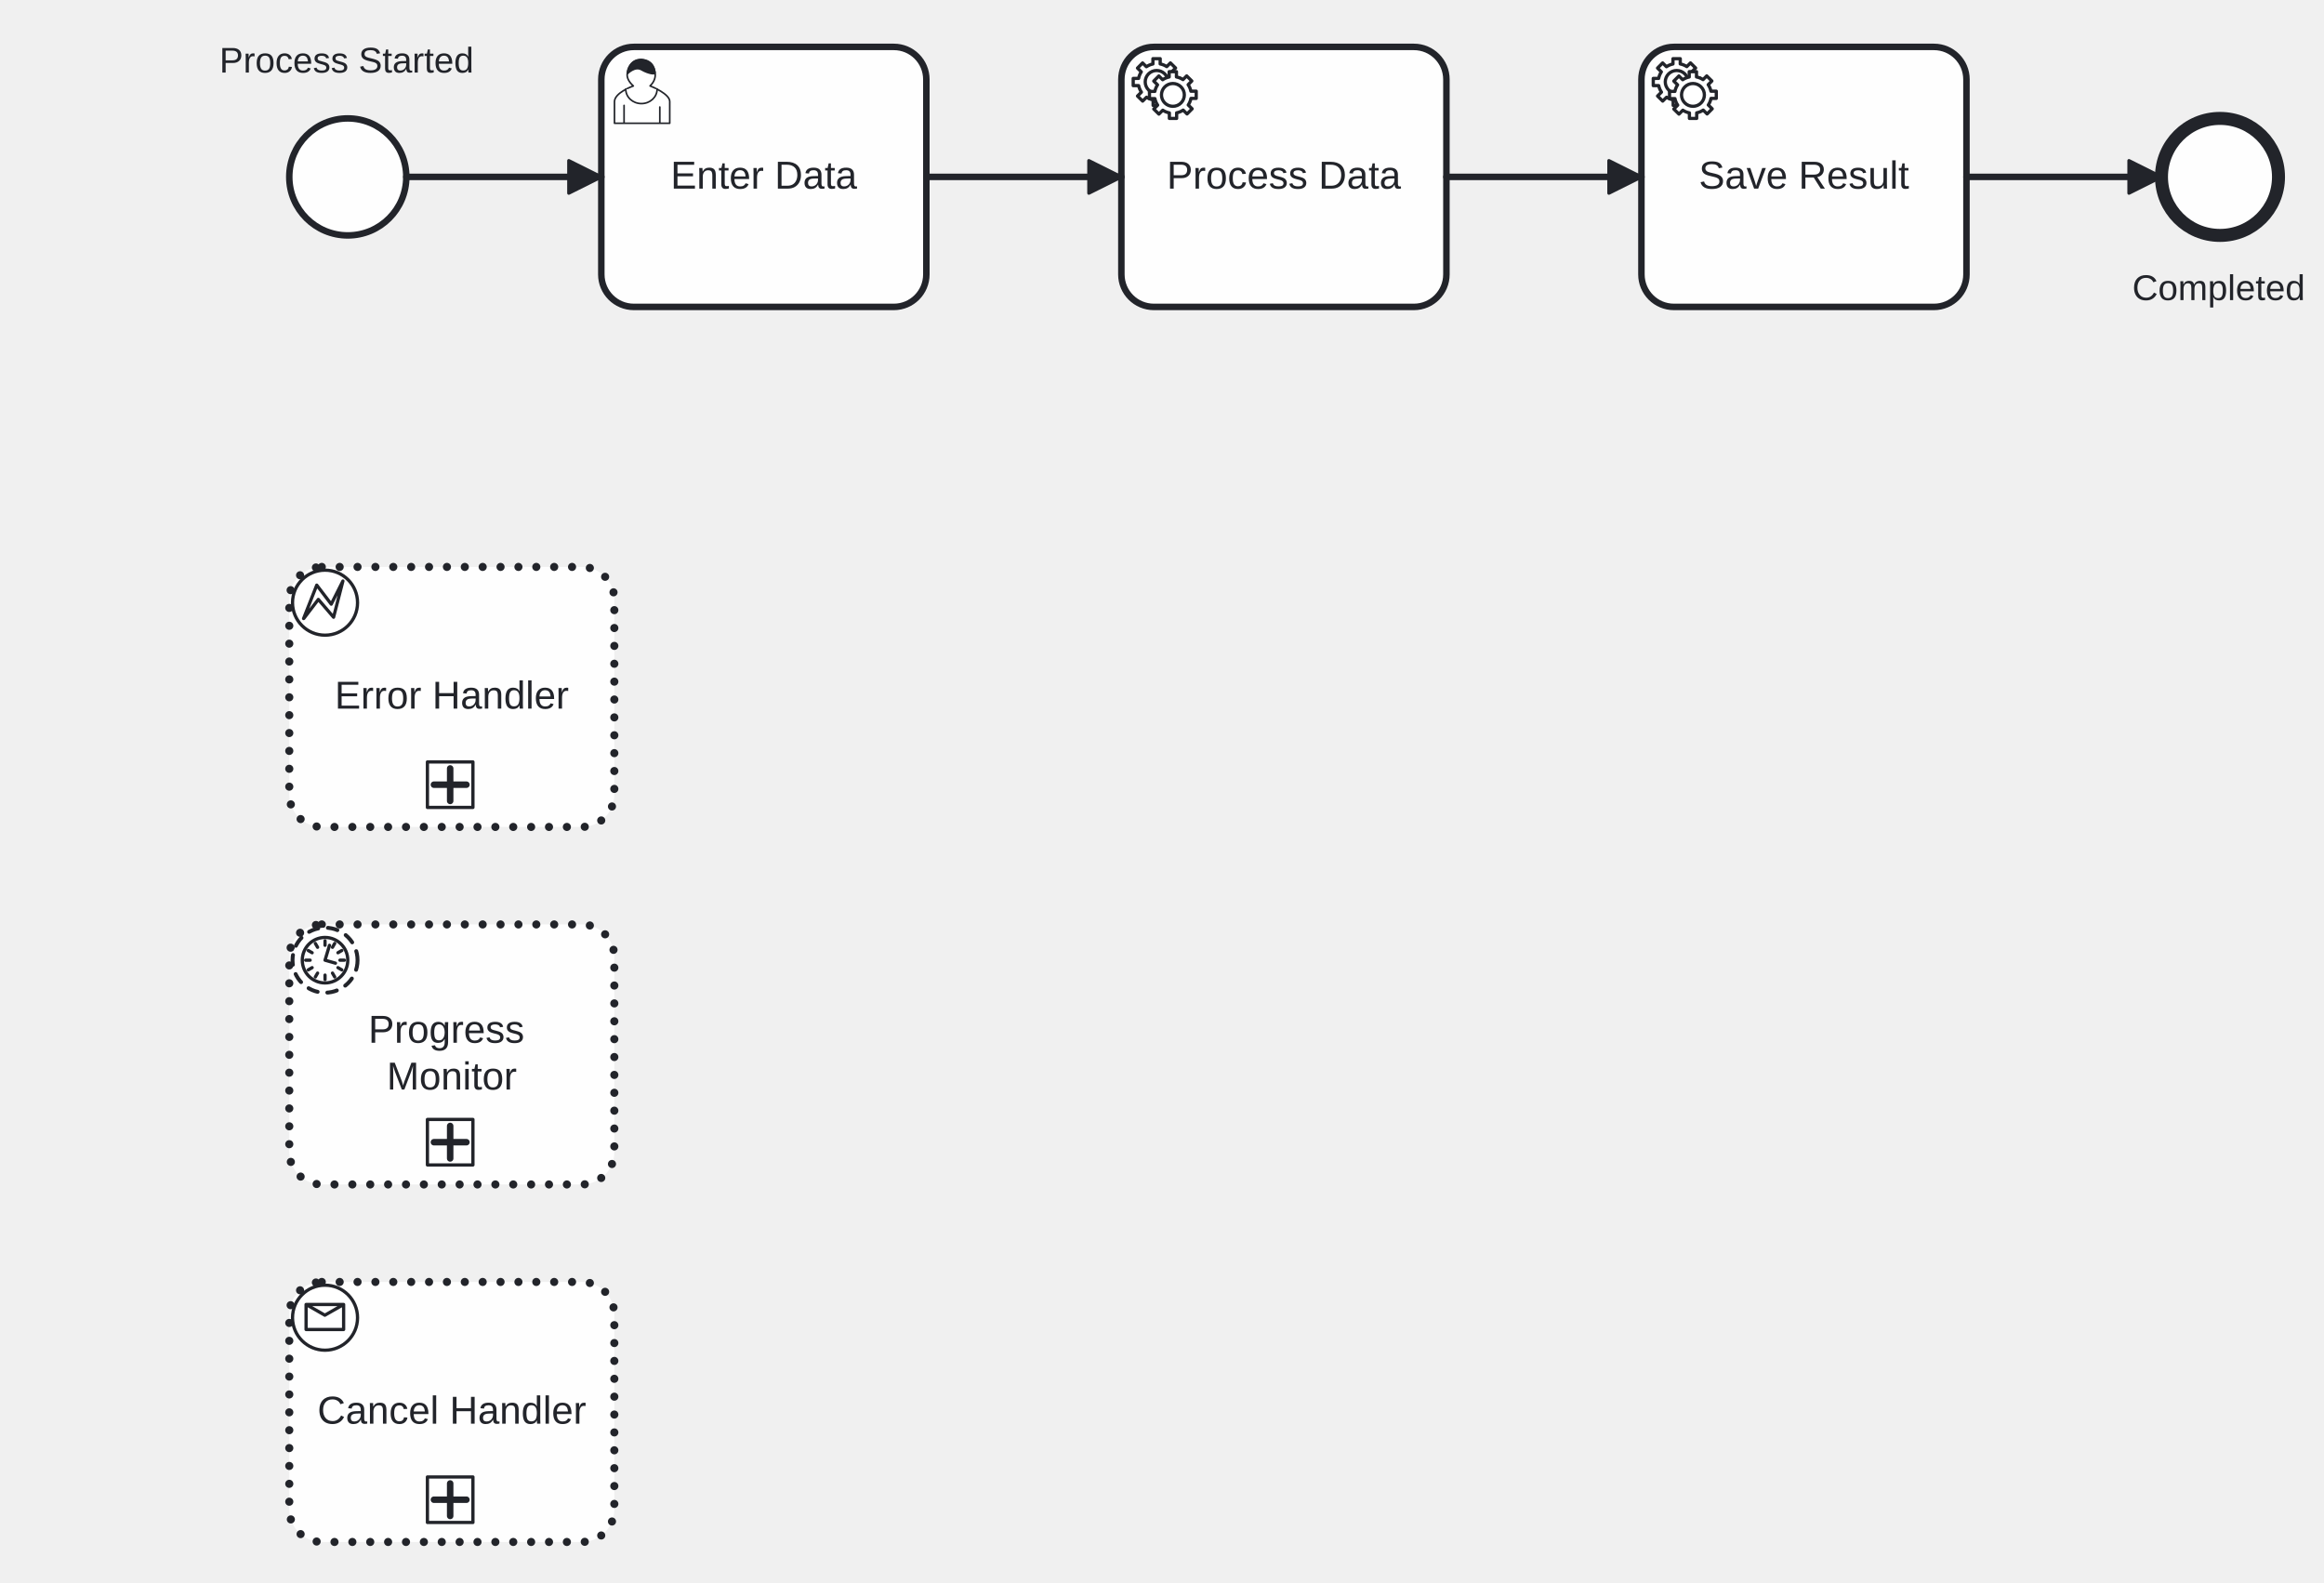
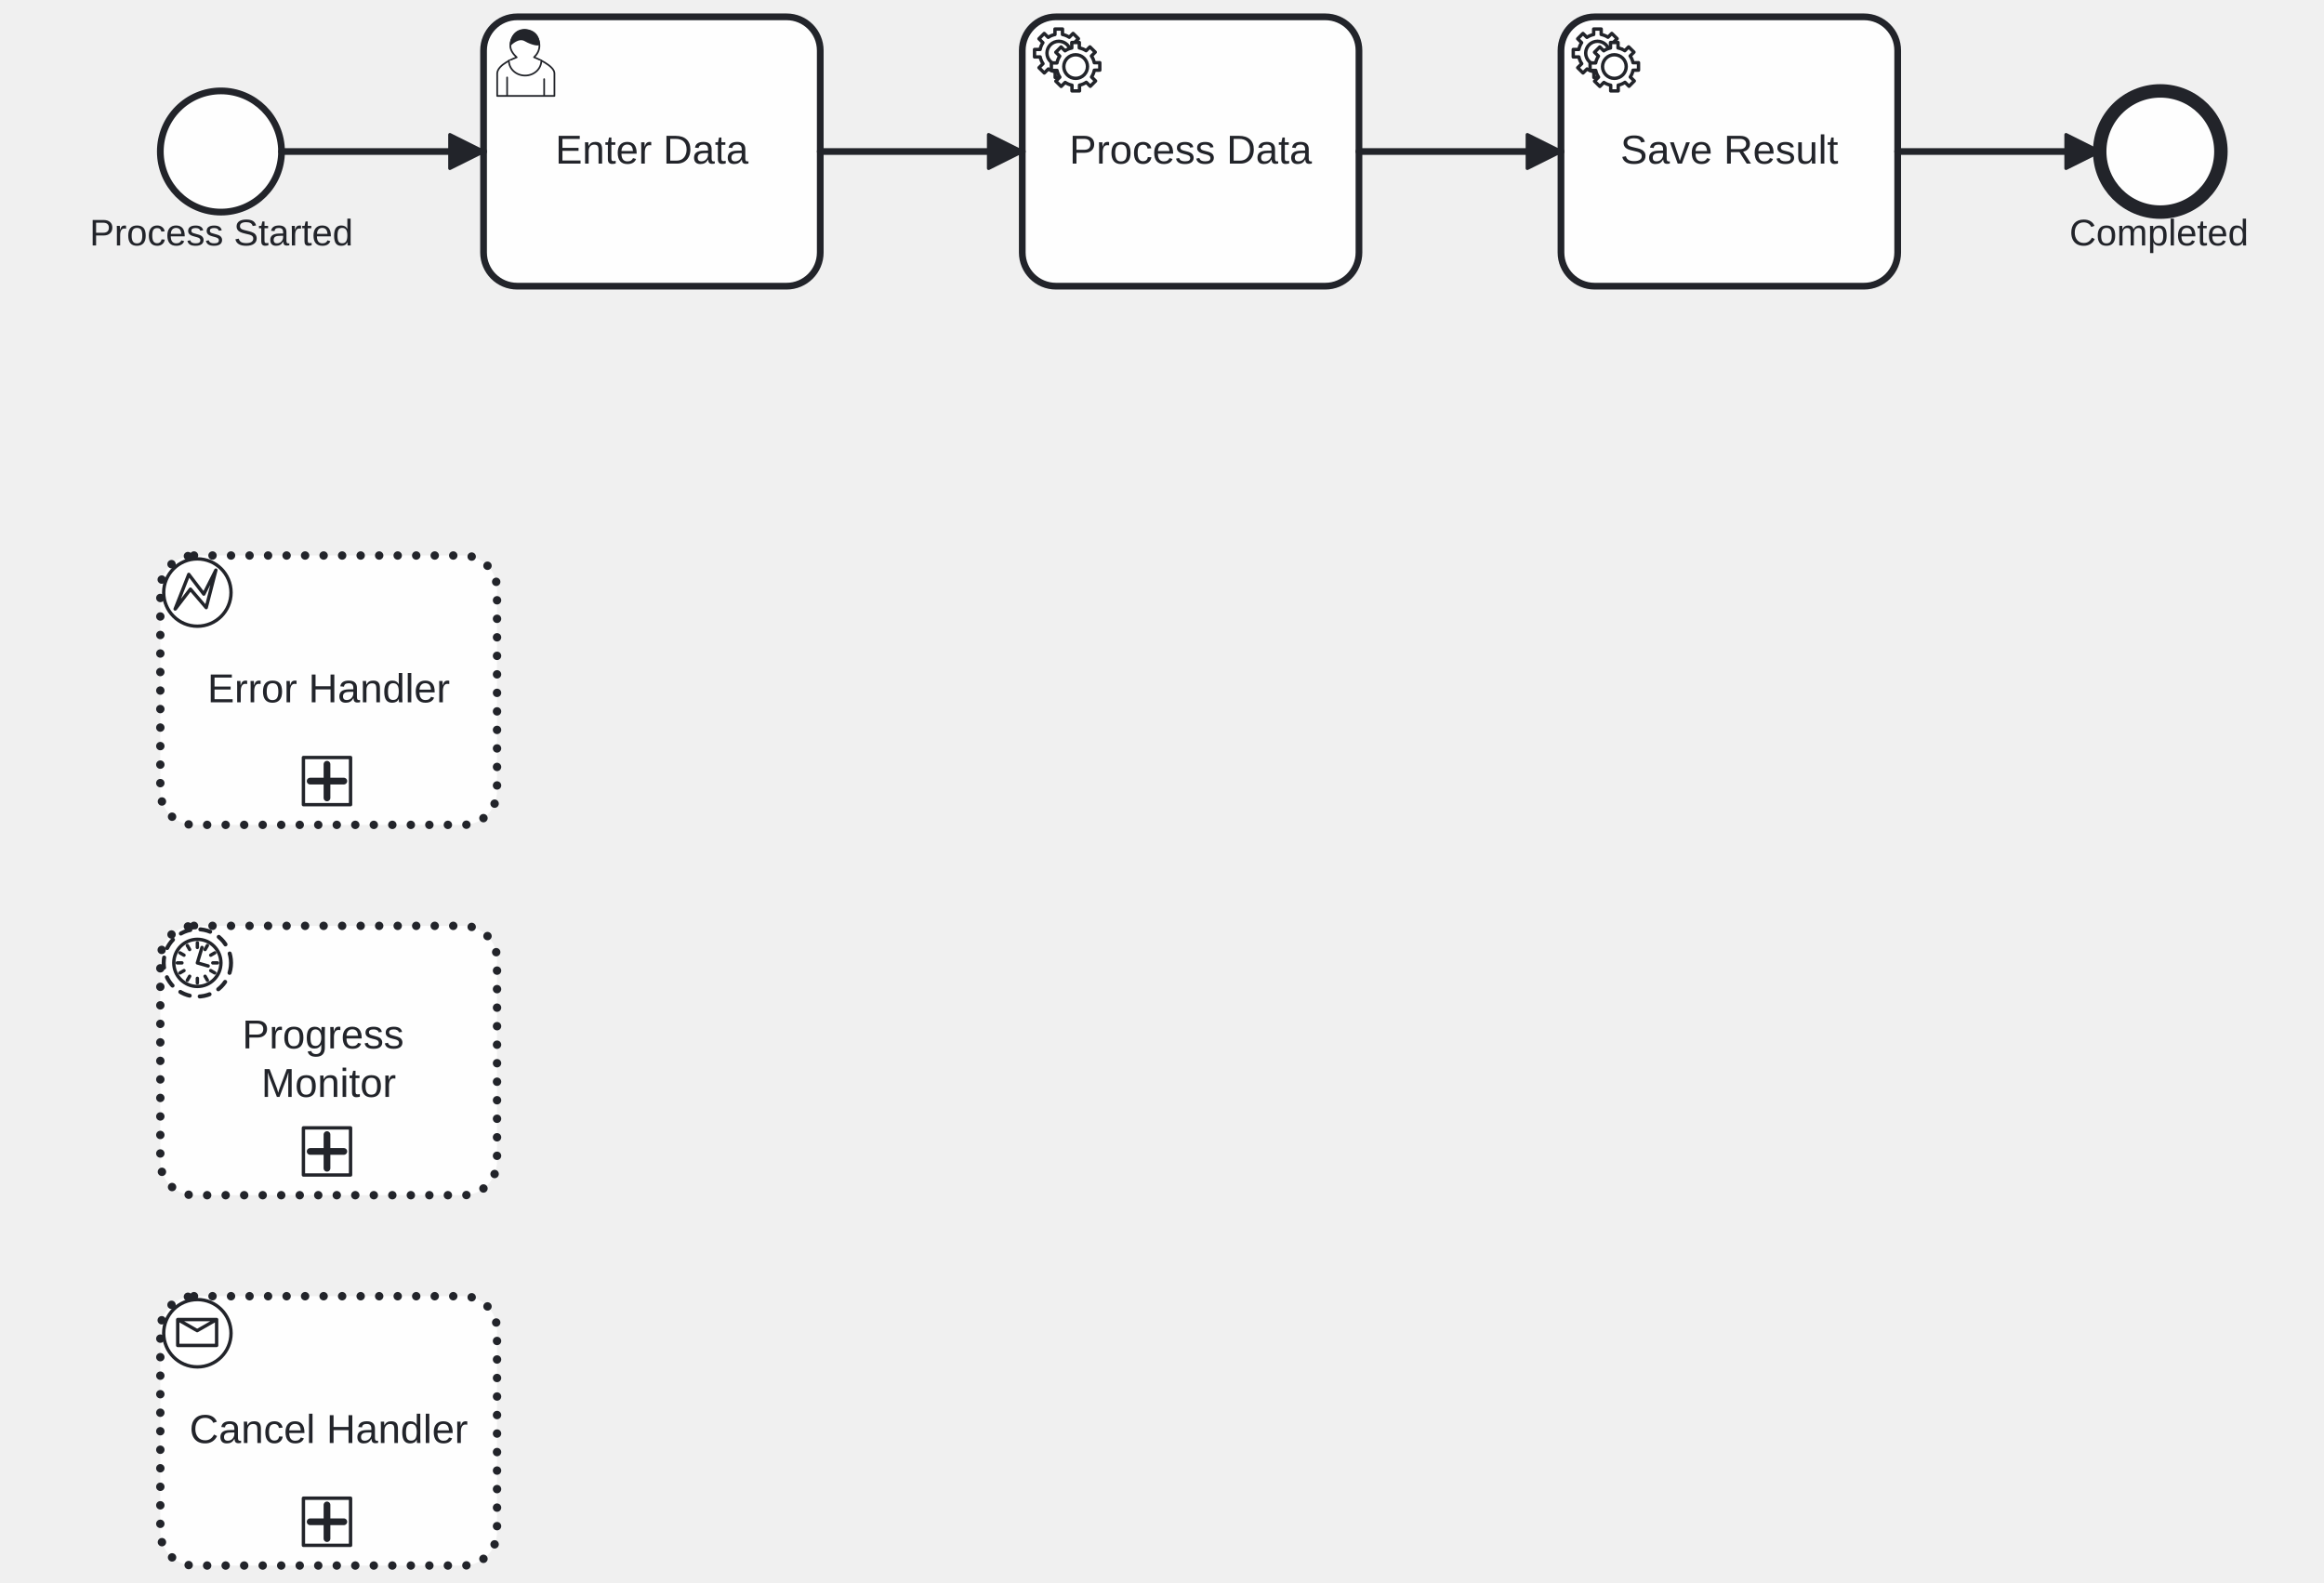
- <svg xmlns="http://www.w3.org/2000/svg" width="818" height="557" viewBox="103 85 715 472" version="1.1">
+ <svg xmlns="http://www.w3.org/2000/svg" width="818" height="557" viewBox="161 87 657 470" version="1.1">
  <g class="djs-group">
    <g class="djs-element djs-shape" data-element-id="Start" transform="translate(192, 114)" style="display: block;">
      <g class="djs-visual">
        <circle cx="18" cy="18" r="18" style="stroke-linecap: round; stroke-linejoin: round; stroke: hsl(225, 10%, 15%); stroke-width: 2px; fill: white; fill-opacity: 0.95;" />
      </g>
      <rect style="fill: none; stroke-opacity: 0; stroke: white; stroke-width: 15px;" class="djs-hit djs-hit-all" x="0" y="0" width="36" height="36" />
      <circle cx="18" cy="18" r="23" style="fill: none;" class="djs-outline" />
+     </g>
+   </g>
+   <g class="djs-group">
+     <g class="djs-element djs-shape" data-element-id="Start_label" transform="translate(171, 150)" style="display: block;">
+       <g class="djs-visual">
+         <text style="font-family: Arial, sans-serif; font-size: 11px; font-weight: normal; fill: hsl(225, 10%, 15%);" lineHeight="1.2" class="djs-label">
+           <tspan x="0" y="9.9">Process Started</tspan>
+         </text>
+       </g>
+       <rect style="fill: none; stroke-opacity: 0; stroke: white; stroke-width: 15px;" class="djs-hit djs-hit-all" x="0" y="0" width="79" height="14" />
+       <rect x="-5" y="-5" rx="4" width="89" height="24" style="fill: none;" class="djs-outline" />
    </g>
  </g>
  <g class="djs-group">
    <g class="djs-element djs-shape" data-element-id="EnterData" transform="translate(288, 92)" style="display: block;">
      <g class="djs-visual">
        <rect x="0" y="0" width="100" height="80" rx="10" ry="10" style="stroke-linecap: round; stroke-linejoin: round; stroke: hsl(225, 10%, 15%); stroke-width: 2px; fill: white; fill-opacity: 0.95;" />
        <text style="font-family: Arial, sans-serif; font-size: 12px; font-weight: normal; fill: hsl(225, 10%, 15%);" lineHeight="1.2" class="djs-label">
          <tspan x="21.32" y="43.6">Enter Data</tspan>
        </text>
        <path style="fill: white; stroke-linecap: round; stroke-linejoin: round; stroke: hsl(225, 10%, 15%); stroke-width: 0.5px;" d="m 15,12 c 0.909,-0.845 1.594,-2.049 1.594,-3.385 0,-2.554 -1.805,-4.622 -4.357,-4.622 -2.552,0 -4.288,2.068 -4.288,4.622 0,1.348 0.974,2.562 1.896,3.405 -0.529,0.187 -5.669,2.097 -5.794,4.756 v 6.718 h 17 v -6.718 c 0,-2.298 -5.528,-4.595 -6.051,-4.776 zm -8,6 l 0,5.5 m 11,0 l 0,-5" />
        <path style="fill: white; stroke-linecap: round; stroke-linejoin: round; stroke: hsl(225, 10%, 15%); stroke-width: 0.5px;" d="m 15,12 m 2.162,1.009 c 0,2.447 -2.158,4.431 -4.821,4.431 -2.665,0 -4.822,-1.981 -4.822,-4.431 " />
        <path style="fill: hsl(225, 10%, 15%); stroke-linecap: round; stroke-linejoin: round; stroke: hsl(225, 10%, 15%); stroke-width: 0.5px;" d="m 15,12 m -6.9,-3.80 c 0,0 2.251,-2.358 4.274,-1.177 2.024,1.181 4.221,1.537 4.124,0.965 -0.098,-0.57 -0.117,-3.791 -4.191,-4.136 -3.575,0.001 -4.208,3.367 -4.207,4.348 z" />
      </g>
      <rect style="fill: none; stroke-opacity: 0; stroke: white; stroke-width: 15px;" class="djs-hit djs-hit-all" x="0" y="0" width="100" height="80" />
      <rect x="-5" y="-5" rx="14" width="110" height="90" style="fill: none;" class="djs-outline" />
    </g>
  </g>
  <g class="djs-group">
    <g class="djs-element djs-shape" data-element-id="ProcessData" transform="translate(448, 92)" style="display: block;">
      <g class="djs-visual">
        <rect x="0" y="0" width="100" height="80" rx="10" ry="10" style="stroke-linecap: round; stroke-linejoin: round; stroke: hsl(225, 10%, 15%); stroke-width: 2px; fill: white; fill-opacity: 0.95;" />
        <text style="font-family: Arial, sans-serif; font-size: 12px; font-weight: normal; fill: hsl(225, 10%, 15%);" lineHeight="1.2" class="djs-label">
          <tspan x="13.988" y="43.6">Process Data</tspan>
        </text>
        <circle cx="5" cy="5" r="5" style="stroke-linecap: round; stroke-linejoin: round; stroke: none; stroke-width: 2px; fill: white;" transform="translate(6, 6)" />
        <path style="fill: white; stroke-linecap: round; stroke-linejoin: round; stroke: hsl(225, 10%, 15%); stroke-width: 1px;" d="m 12,18 v -1.713 c 0.352,-0.07 0.704,-0.178 1.048,-0.321 0.344,-0.145 0.666,-0.321 0.966,-0.521 l 1.194,1.18 1.567,-1.577 -1.195,-1.18 c 0.403,-0.614 0.683,-1.299 0.825,-2.018 l 1.622,-0.01 v -2.22 l -1.637,0.01 c -0.073,-0.352 -0.178,-0.7 -0.324,-1.044 -0.145,-0.344 -0.321,-0.664 -0.523,-0.962 l 1.131,-1.136 -1.583,-1.563 -1.13,1.136 c -0.614,-0.401 -1.303,-0.681 -2.023,-0.822 l 0.009,-1.619 h -2.241 l 0.004,1.631 c -0.354,0.074 -0.705,0.18 -1.05,0.324 -0.344,0.144 -0.665,0.321 -0.964,0.52 l -1.17,-1.158 -1.567,1.579 1.168,1.157 c -0.403,0.613 -0.683,1.298 -0.825,2.017 l -1.659,0.003 v 2.222 l 1.672,-0.006 c 0.073,0.351 0.18,0.702 0.324,1.045 0.145,0.344 0.321,0.664 0.523,0.961 l -1.199,1.197 1.584,1.56 1.196,-1.193 c 0.614,0.403 1.303,0.682 2.023,0.823 l 7.19e-4,1.699 h 2.227 z m 0.221,-3.996 c -1.789,0.75 -3.858,-0.093 -4.61,-1.874 -0.752,-1.783 0.091,-3.846 1.88,-4.596 1.788,-0.749 3.857,0.093 4.609,1.874 0.752,1.782 -0.091,3.846 -1.88,4.596 z" />
        <circle cx="5" cy="5" r="5" style="stroke-linecap: round; stroke-linejoin: round; stroke: none; stroke-width: 2px; fill: white;" transform="translate(11, 10)" />
        <path style="fill: white; stroke-linecap: round; stroke-linejoin: round; stroke: hsl(225, 10%, 15%); stroke-width: 1px;" d="m 17,22 v -1.713 c 0.352,-0.07 0.704,-0.178 1.048,-0.321 0.344,-0.145 0.666,-0.321 0.966,-0.521 l 1.194,1.18 1.567,-1.577 -1.195,-1.18 c 0.403,-0.614 0.683,-1.299 0.825,-2.018 l 1.622,-0.01 v -2.22 l -1.637,0.01 c -0.073,-0.352 -0.178,-0.7 -0.324,-1.044 -0.145,-0.344 -0.321,-0.664 -0.523,-0.962 l 1.131,-1.136 -1.583,-1.563 -1.13,1.136 c -0.614,-0.401 -1.303,-0.681 -2.023,-0.822 l 0.009,-1.619 h -2.241 l 0.004,1.631 c -0.354,0.074 -0.705,0.18 -1.05,0.324 -0.344,0.144 -0.665,0.321 -0.964,0.52 l -1.17,-1.158 -1.567,1.579 1.168,1.157 c -0.403,0.613 -0.683,1.298 -0.825,2.017 l -1.659,0.003 v 2.222 l 1.672,-0.006 c 0.073,0.351 0.18,0.702 0.324,1.045 0.145,0.344 0.321,0.664 0.523,0.961 l -1.199,1.197 1.584,1.56 1.196,-1.193 c 0.614,0.403 1.303,0.682 2.023,0.823 l 7.19e-4,1.699 h 2.227 z m 0.221,-3.996 c -1.789,0.75 -3.858,-0.093 -4.61,-1.874 -0.752,-1.783 0.091,-3.846 1.88,-4.596 1.788,-0.749 3.857,0.093 4.609,1.874 0.752,1.782 -0.091,3.846 -1.88,4.596 z" />
      </g>
      <rect style="fill: none; stroke-opacity: 0; stroke: white; stroke-width: 15px;" class="djs-hit djs-hit-all" x="0" y="0" width="100" height="80" />
      <rect x="-5" y="-5" rx="14" width="110" height="90" style="fill: none;" class="djs-outline" />
    </g>
  </g>
  <g class="djs-group">
    <g class="djs-element djs-shape" data-element-id="SaveResult" transform="translate(608, 92)" style="display: block;">
      <g class="djs-visual">
        <rect x="0" y="0" width="100" height="80" rx="10" ry="10" style="stroke-linecap: round; stroke-linejoin: round; stroke: hsl(225, 10%, 15%); stroke-width: 2px; fill: white; fill-opacity: 0.95;" />
        <text style="font-family: Arial, sans-serif; font-size: 12px; font-weight: normal; fill: hsl(225, 10%, 15%);" lineHeight="1.2" class="djs-label">
          <tspan x="17.654" y="43.6">Save Result</tspan>
        </text>
        <circle cx="5" cy="5" r="5" style="stroke-linecap: round; stroke-linejoin: round; stroke: none; stroke-width: 2px; fill: white;" transform="translate(6, 6)" />
        <path style="fill: white; stroke-linecap: round; stroke-linejoin: round; stroke: hsl(225, 10%, 15%); stroke-width: 1px;" d="m 12,18 v -1.713 c 0.352,-0.07 0.704,-0.178 1.048,-0.321 0.344,-0.145 0.666,-0.321 0.966,-0.521 l 1.194,1.18 1.567,-1.577 -1.195,-1.18 c 0.403,-0.614 0.683,-1.299 0.825,-2.018 l 1.622,-0.01 v -2.22 l -1.637,0.01 c -0.073,-0.352 -0.178,-0.7 -0.324,-1.044 -0.145,-0.344 -0.321,-0.664 -0.523,-0.962 l 1.131,-1.136 -1.583,-1.563 -1.13,1.136 c -0.614,-0.401 -1.303,-0.681 -2.023,-0.822 l 0.009,-1.619 h -2.241 l 0.004,1.631 c -0.354,0.074 -0.705,0.18 -1.05,0.324 -0.344,0.144 -0.665,0.321 -0.964,0.52 l -1.17,-1.158 -1.567,1.579 1.168,1.157 c -0.403,0.613 -0.683,1.298 -0.825,2.017 l -1.659,0.003 v 2.222 l 1.672,-0.006 c 0.073,0.351 0.18,0.702 0.324,1.045 0.145,0.344 0.321,0.664 0.523,0.961 l -1.199,1.197 1.584,1.56 1.196,-1.193 c 0.614,0.403 1.303,0.682 2.023,0.823 l 7.19e-4,1.699 h 2.227 z m 0.221,-3.996 c -1.789,0.75 -3.858,-0.093 -4.61,-1.874 -0.752,-1.783 0.091,-3.846 1.88,-4.596 1.788,-0.749 3.857,0.093 4.609,1.874 0.752,1.782 -0.091,3.846 -1.88,4.596 z" />
        <circle cx="5" cy="5" r="5" style="stroke-linecap: round; stroke-linejoin: round; stroke: none; stroke-width: 2px; fill: white;" transform="translate(11, 10)" />
        <path style="fill: white; stroke-linecap: round; stroke-linejoin: round; stroke: hsl(225, 10%, 15%); stroke-width: 1px;" d="m 17,22 v -1.713 c 0.352,-0.07 0.704,-0.178 1.048,-0.321 0.344,-0.145 0.666,-0.321 0.966,-0.521 l 1.194,1.18 1.567,-1.577 -1.195,-1.18 c 0.403,-0.614 0.683,-1.299 0.825,-2.018 l 1.622,-0.01 v -2.22 l -1.637,0.01 c -0.073,-0.352 -0.178,-0.7 -0.324,-1.044 -0.145,-0.344 -0.321,-0.664 -0.523,-0.962 l 1.131,-1.136 -1.583,-1.563 -1.13,1.136 c -0.614,-0.401 -1.303,-0.681 -2.023,-0.822 l 0.009,-1.619 h -2.241 l 0.004,1.631 c -0.354,0.074 -0.705,0.18 -1.05,0.324 -0.344,0.144 -0.665,0.321 -0.964,0.52 l -1.17,-1.158 -1.567,1.579 1.168,1.157 c -0.403,0.613 -0.683,1.298 -0.825,2.017 l -1.659,0.003 v 2.222 l 1.672,-0.006 c 0.073,0.351 0.18,0.702 0.324,1.045 0.145,0.344 0.321,0.664 0.523,0.961 l -1.199,1.197 1.584,1.56 1.196,-1.193 c 0.614,0.403 1.303,0.682 2.023,0.823 l 7.19e-4,1.699 h 2.227 z m 0.221,-3.996 c -1.789,0.75 -3.858,-0.093 -4.61,-1.874 -0.752,-1.783 0.091,-3.846 1.88,-4.596 1.788,-0.749 3.857,0.093 4.609,1.874 0.752,1.782 -0.091,3.846 -1.88,4.596 z" />
      </g>
      <rect style="fill: none; stroke-opacity: 0; stroke: white; stroke-width: 15px;" class="djs-hit djs-hit-all" x="0" y="0" width="100" height="80" />
      <rect x="-5" y="-5" rx="14" width="110" height="90" style="fill: none;" class="djs-outline" />
    </g>
  </g>
  <g class="djs-group">
    <g class="djs-element djs-shape" data-element-id="End" transform="translate(768, 114)" style="display: block;">
      <g class="djs-visual">
        <circle cx="18" cy="18" r="18" style="stroke-linecap: round; stroke-linejoin: round; stroke: hsl(225, 10%, 15%); stroke-width: 4px; fill: white; fill-opacity: 0.95;" />
      </g>
      <rect style="fill: none; stroke-opacity: 0; stroke: white; stroke-width: 15px;" class="djs-hit djs-hit-all" x="0" y="0" width="36" height="36" />
      <circle cx="18" cy="18" r="24" style="fill: none;" class="djs-outline" />
+     </g>
+   </g>
+   <g class="djs-group">
+     <g class="djs-element djs-shape" data-element-id="End_label" transform="translate(759, 150)" style="display: block;">
+       <g class="djs-visual">
+         <text style="font-family: Arial, sans-serif; font-size: 11px; font-weight: normal; fill: hsl(225, 10%, 15%);" lineHeight="1.2" class="djs-label">
+           <tspan x="0" y="9.9">Completed</tspan>
+         </text>
+       </g>
+       <rect style="fill: none; stroke-opacity: 0; stroke: white; stroke-width: 15px;" class="djs-hit djs-hit-all" x="0" y="0" width="54" height="14" />
+       <rect x="-5" y="-5" rx="4" width="64" height="24" style="fill: none;" class="djs-outline" />
    </g>
  </g>
  <g class="djs-group">
    <g class="djs-element djs-shape" data-element-id="ErrorHandler" style="display: block;" transform="translate(192, 252)">
      <g class="djs-visual">
        <rect x="0" y="0" width="100" height="80" rx="10" ry="10" style="stroke-linecap: round; stroke-linejoin: round; stroke: hsl(225, 10%, 15%); stroke-width: 2.5px; fill: white; fill-opacity: 0.95; stroke-dasharray: 0, 5.5;" />
        <circle cx="10" cy="10" r="10" style="stroke-linecap: round; stroke-linejoin: round; stroke: hsl(225, 10%, 15%); stroke-width: 1px; fill: white; stroke-dasharray: 0;" transform="translate(1,1)" />
        <path style="fill: white; stroke-linecap: round; stroke-linejoin: round; stroke: hsl(225, 10%, 15%); stroke-width: 1px;" d="m 4.4,15.884 0.057,-0.015 4.485,-5.873 4.685,5.479 2.872,-11.135 -3.588,7.12 -4.461,-5.858 z" />
        <text style="font-family: Arial, sans-serif; font-size: 12px; font-weight: normal; fill: hsl(225, 10%, 15%);" lineHeight="1.2" class="djs-label">
          <tspan x="13.994" y="43.6">Error Handler</tspan>
        </text>
        <rect x="0" y="0" width="14" height="14" rx="0" ry="0" style="stroke-linecap: round; stroke-linejoin: round; stroke: hsl(225, 10%, 15%); stroke-width: 1px; fill: white;" transform="translate(42.5, 60)" />
        <path style="fill: white; stroke-linecap: round; stroke-linejoin: round; stroke: hsl(225, 10%, 15%); stroke-width: 2px;" data-marker="sub-process" d="m42.5,60 m 7,2 l 0,10 m -5,-5 l 10,0" />
      </g>
      <rect x="-5" y="-5" rx="14" width="110" height="90" style="fill: none;" class="djs-outline" />
      <rect style="fill: none; stroke-opacity: 0; stroke: white; stroke-width: 15px;" class="djs-hit djs-hit-all" x="0" y="0" width="100" height="80" />
    </g>
  </g>
  <g class="djs-group">
    <g class="djs-element djs-shape" data-element-id="TimerHandler" style="display: block;" transform="translate(192, 362)">
      <g class="djs-visual">
        <rect x="0" y="0" width="100" height="80" rx="10" ry="10" style="stroke-linecap: round; stroke-linejoin: round; stroke: hsl(225, 10%, 15%); stroke-width: 2.5px; fill: white; fill-opacity: 0.95; stroke-dasharray: 0, 5.5;" />
        <circle cx="10" cy="10" r="10" style="stroke-linecap: round; stroke-linejoin: round; stroke: hsl(225, 10%, 15%); stroke-width: 1.2px; fill: white; stroke-dasharray: 3;" transform="translate(1,1)" />
        <circle cx="11" cy="11" r="7" style="stroke-linecap: round; stroke-linejoin: round; stroke: hsl(225, 10%, 15%); stroke-width: 1px; fill: white;" />
        <path style="fill: none; stroke-linecap: round; stroke-linejoin: round; stroke: hsl(225, 10%, 15%); stroke-width: 1px;" d="M 11,11 l 1.375,-4.583 m -1.375,4.583 l 3.208,0.917 " />
        <path style="fill: none; stroke-linecap: round; stroke-linejoin: round; stroke: hsl(225, 10%, 15%); stroke-width: 1px;" transform="rotate(0,11,11)" d="M 11,11 m 0,4.583 l -0,1.375 " />
        <path style="fill: none; stroke-linecap: round; stroke-linejoin: round; stroke: hsl(225, 10%, 15%); stroke-width: 1px;" transform="rotate(30,11,11)" d="M 11,11 m 0,4.583 l -0,1.375 " />
        <path style="fill: none; stroke-linecap: round; stroke-linejoin: round; stroke: hsl(225, 10%, 15%); stroke-width: 1px;" transform="rotate(60,11,11)" d="M 11,11 m 0,4.583 l -0,1.375 " />
        <path style="fill: none; stroke-linecap: round; stroke-linejoin: round; stroke: hsl(225, 10%, 15%); stroke-width: 1px;" transform="rotate(90,11,11)" d="M 11,11 m 0,4.583 l -0,1.375 " />
        <path style="fill: none; stroke-linecap: round; stroke-linejoin: round; stroke: hsl(225, 10%, 15%); stroke-width: 1px;" transform="rotate(120,11,11)" d="M 11,11 m 0,4.583 l -0,1.375 " />
        <path style="fill: none; stroke-linecap: round; stroke-linejoin: round; stroke: hsl(225, 10%, 15%); stroke-width: 1px;" transform="rotate(150,11,11)" d="M 11,11 m 0,4.583 l -0,1.375 " />
        <path style="fill: none; stroke-linecap: round; stroke-linejoin: round; stroke: hsl(225, 10%, 15%); stroke-width: 1px;" transform="rotate(180,11,11)" d="M 11,11 m 0,4.583 l -0,1.375 " />
        <path style="fill: none; stroke-linecap: round; stroke-linejoin: round; stroke: hsl(225, 10%, 15%); stroke-width: 1px;" transform="rotate(210,11,11)" d="M 11,11 m 0,4.583 l -0,1.375 " />
        <path style="fill: none; stroke-linecap: round; stroke-linejoin: round; stroke: hsl(225, 10%, 15%); stroke-width: 1px;" transform="rotate(240,11,11)" d="M 11,11 m 0,4.583 l -0,1.375 " />
        <path style="fill: none; stroke-linecap: round; stroke-linejoin: round; stroke: hsl(225, 10%, 15%); stroke-width: 1px;" transform="rotate(270,11,11)" d="M 11,11 m 0,4.583 l -0,1.375 " />
        <path style="fill: none; stroke-linecap: round; stroke-linejoin: round; stroke: hsl(225, 10%, 15%); stroke-width: 1px;" transform="rotate(300,11,11)" d="M 11,11 m 0,4.583 l -0,1.375 " />
        <path style="fill: none; stroke-linecap: round; stroke-linejoin: round; stroke: hsl(225, 10%, 15%); stroke-width: 1px;" transform="rotate(330,11,11)" d="M 11,11 m 0,4.583 l -0,1.375 " />
        <text style="font-family: Arial, sans-serif; font-size: 12px; font-weight: normal; fill: hsl(225, 10%, 15%);" lineHeight="1.2" class="djs-label">
          <tspan x="24.326" y="36.4">Progress </tspan>
          <tspan x="29.996" y="50.8">Monitor</tspan>
        </text>
        <rect x="0" y="0" width="14" height="14" rx="0" ry="0" style="stroke-linecap: round; stroke-linejoin: round; stroke: hsl(225, 10%, 15%); stroke-width: 1px; fill: white;" transform="translate(42.5, 60)" />
        <path style="fill: white; stroke-linecap: round; stroke-linejoin: round; stroke: hsl(225, 10%, 15%); stroke-width: 2px;" data-marker="sub-process" d="m42.5,60 m 7,2 l 0,10 m -5,-5 l 10,0" />
      </g>
      <rect x="-5" y="-5" rx="14" width="110" height="90" style="fill: none;" class="djs-outline" />
      <rect style="fill: none; stroke-opacity: 0; stroke: white; stroke-width: 15px;" class="djs-hit djs-hit-all" x="0" y="0" width="100" height="80" />
    </g>
  </g>
  <g class="djs-group">
    <g class="djs-element djs-shape" data-element-id="CancelHandler" style="display: block;" transform="translate(192, 472)">
      <g class="djs-visual">
        <rect x="0" y="0" width="100" height="80" rx="10" ry="10" style="stroke-linecap: round; stroke-linejoin: round; stroke: hsl(225, 10%, 15%); stroke-width: 2.5px; fill: white; fill-opacity: 0.95; stroke-dasharray: 0, 5.5;" />
        <circle cx="10" cy="10" r="10" style="stroke-linecap: round; stroke-linejoin: round; stroke: hsl(225, 10%, 15%); stroke-width: 1px; fill: white; stroke-dasharray: 0;" transform="translate(1,1)" />
        <path style="fill: white; stroke-linecap: round; stroke-linejoin: round; stroke: hsl(225, 10%, 15%); stroke-width: 1px;" d="m 5.17,6.93 l 0,7.7 l 11.55,0 l 0,-7.7 z l 5.775,3.3 l 5.775,-3.3" />
        <text style="font-family: Arial, sans-serif; font-size: 12px; font-weight: normal; fill: hsl(225, 10%, 15%);" lineHeight="1.2" class="djs-label">
          <tspan x="8.654" y="43.6">Cancel Handler</tspan>
        </text>
        <rect x="0" y="0" width="14" height="14" rx="0" ry="0" style="stroke-linecap: round; stroke-linejoin: round; stroke: hsl(225, 10%, 15%); stroke-width: 1px; fill: white;" transform="translate(42.5, 60)" />
        <path style="fill: white; stroke-linecap: round; stroke-linejoin: round; stroke: hsl(225, 10%, 15%); stroke-width: 2px;" data-marker="sub-process" d="m42.5,60 m 7,2 l 0,10 m -5,-5 l 10,0" />
      </g>
      <rect x="-5" y="-5" rx="14" width="110" height="90" style="fill: none;" class="djs-outline" />
      <rect style="fill: none; stroke-opacity: 0; stroke: white; stroke-width: 15px;" class="djs-hit djs-hit-all" x="0" y="0" width="100" height="80" />
    </g>
  </g>
  <g class="djs-group">
    <g class="djs-element djs-connection" data-element-id="Flow1" style="display: block;">
      <g class="djs-visual">
        <defs>
          <marker id="marker-seq-0" viewBox="0 0 20 20" refX="11" refY="10" markerWidth="10" markerHeight="10" orient="auto">
            <path d="M 1 5 L 11 10 L 1 15 Z" style="stroke-linecap: round; stroke-linejoin: round; stroke: hsl(225, 10%, 15%); stroke-width: 1px; fill: hsl(225, 10%, 15%);" />
          </marker>
        </defs>
        <path style="fill: none; stroke-linecap: round; stroke-linejoin: round; stroke: hsl(225, 10%, 15%); stroke-width: 2px; marker-end: url(#marker-seq-0);" data-corner-radius="5" d="M228,132L288,132" />
      </g>
      <path d="M228,132L288,132" style="fill: none; stroke-opacity: 0; stroke: white; stroke-width: 15px;" class="djs-hit djs-hit-stroke" />
      <rect x="223" y="127" rx="4" width="70" height="10" style="fill: none;" class="djs-outline" />
    </g>
  </g>
  <g class="djs-group">
    <g class="djs-element djs-connection" data-element-id="Flow2" style="display: block;">
      <g class="djs-visual">
        <defs>
          <marker id="marker-seq-1" viewBox="0 0 20 20" refX="11" refY="10" markerWidth="10" markerHeight="10" orient="auto">
            <path d="M 1 5 L 11 10 L 1 15 Z" style="stroke-linecap: round; stroke-linejoin: round; stroke: hsl(225, 10%, 15%); stroke-width: 1px; fill: hsl(225, 10%, 15%);" />
          </marker>
        </defs>
        <path style="fill: none; stroke-linecap: round; stroke-linejoin: round; stroke: hsl(225, 10%, 15%); stroke-width: 2px; marker-end: url(#marker-seq-1);" data-corner-radius="5" d="M388,132L448,132" />
      </g>
      <path d="M388,132L448,132" style="fill: none; stroke-opacity: 0; stroke: white; stroke-width: 15px;" class="djs-hit djs-hit-stroke" />
      <rect x="383" y="127" rx="4" width="70" height="10" style="fill: none;" class="djs-outline" />
    </g>
  </g>
  <g class="djs-group">
    <g class="djs-element djs-connection" data-element-id="Flow3" style="display: block;">
      <g class="djs-visual">
        <defs>
          <marker id="marker-seq-2" viewBox="0 0 20 20" refX="11" refY="10" markerWidth="10" markerHeight="10" orient="auto">
            <path d="M 1 5 L 11 10 L 1 15 Z" style="stroke-linecap: round; stroke-linejoin: round; stroke: hsl(225, 10%, 15%); stroke-width: 1px; fill: hsl(225, 10%, 15%);" />
          </marker>
        </defs>
        <path style="fill: none; stroke-linecap: round; stroke-linejoin: round; stroke: hsl(225, 10%, 15%); stroke-width: 2px; marker-end: url(#marker-seq-2);" data-corner-radius="5" d="M548,132L608,132" />
      </g>
      <path d="M548,132L608,132" style="fill: none; stroke-opacity: 0; stroke: white; stroke-width: 15px;" class="djs-hit djs-hit-stroke" />
      <rect x="543" y="127" rx="4" width="70" height="10" style="fill: none;" class="djs-outline" />
    </g>
  </g>
  <g class="djs-group">
    <g class="djs-element djs-connection" data-element-id="Flow4" style="display: block;">
      <g class="djs-visual">
        <defs>
          <marker id="marker-seq-3" viewBox="0 0 20 20" refX="11" refY="10" markerWidth="10" markerHeight="10" orient="auto">
            <path d="M 1 5 L 11 10 L 1 15 Z" style="stroke-linecap: round; stroke-linejoin: round; stroke: hsl(225, 10%, 15%); stroke-width: 1px; fill: hsl(225, 10%, 15%);" />
          </marker>
        </defs>
        <path style="fill: none; stroke-linecap: round; stroke-linejoin: round; stroke: hsl(225, 10%, 15%); stroke-width: 2px; marker-end: url(#marker-seq-3);" data-corner-radius="5" d="M708,132L768,132" />
      </g>
      <path d="M708,132L768,132" style="fill: none; stroke-opacity: 0; stroke: white; stroke-width: 15px;" class="djs-hit djs-hit-stroke" />
      <rect x="703" y="127" rx="4" width="70" height="10" style="fill: none;" class="djs-outline" />
    </g>
  </g>
-   <g class="djs-group">
-     <g class="djs-element djs-shape" data-element-id="End_label" style="display: block;" transform="translate(759, 160)">
-       <g class="djs-visual">
-         <text style="font-family: Arial, sans-serif; font-size: 11px; font-weight: normal; fill: hsl(225, 10%, 15%);" lineHeight="1.2" class="djs-label">
-           <tspan x="0" y="9.9">Completed</tspan>
-         </text>
-       </g>
-       <rect style="fill: none; stroke-opacity: 0; stroke: white; stroke-width: 15px;" class="djs-hit djs-hit-all" x="0" y="0" width="54" height="14" />
-       <rect x="-5" y="-5" rx="4" width="64" height="24" style="fill: none;" class="djs-outline" />
-     </g>
-   </g>
-   <g class="djs-group">
-     <g class="djs-element djs-shape" data-element-id="Start_label" style="display: block;" transform="translate(170.5, 90)">
-       <g class="djs-visual">
-         <text style="font-family: Arial, sans-serif; font-size: 11px; font-weight: normal; fill: hsl(225, 10%, 15%);" lineHeight="1.2" class="djs-label">
-           <tspan x="0" y="9.9">Process Started</tspan>
-         </text>
-       </g>
-       <rect style="fill: none; stroke-opacity: 0; stroke: white; stroke-width: 15px;" class="djs-hit djs-hit-all" x="0" y="0" width="79" height="14" />
-       <rect x="-5" y="-5" rx="4" width="89" height="24" style="fill: none;" class="djs-outline" />
-     </g>
-   </g>
</svg>
